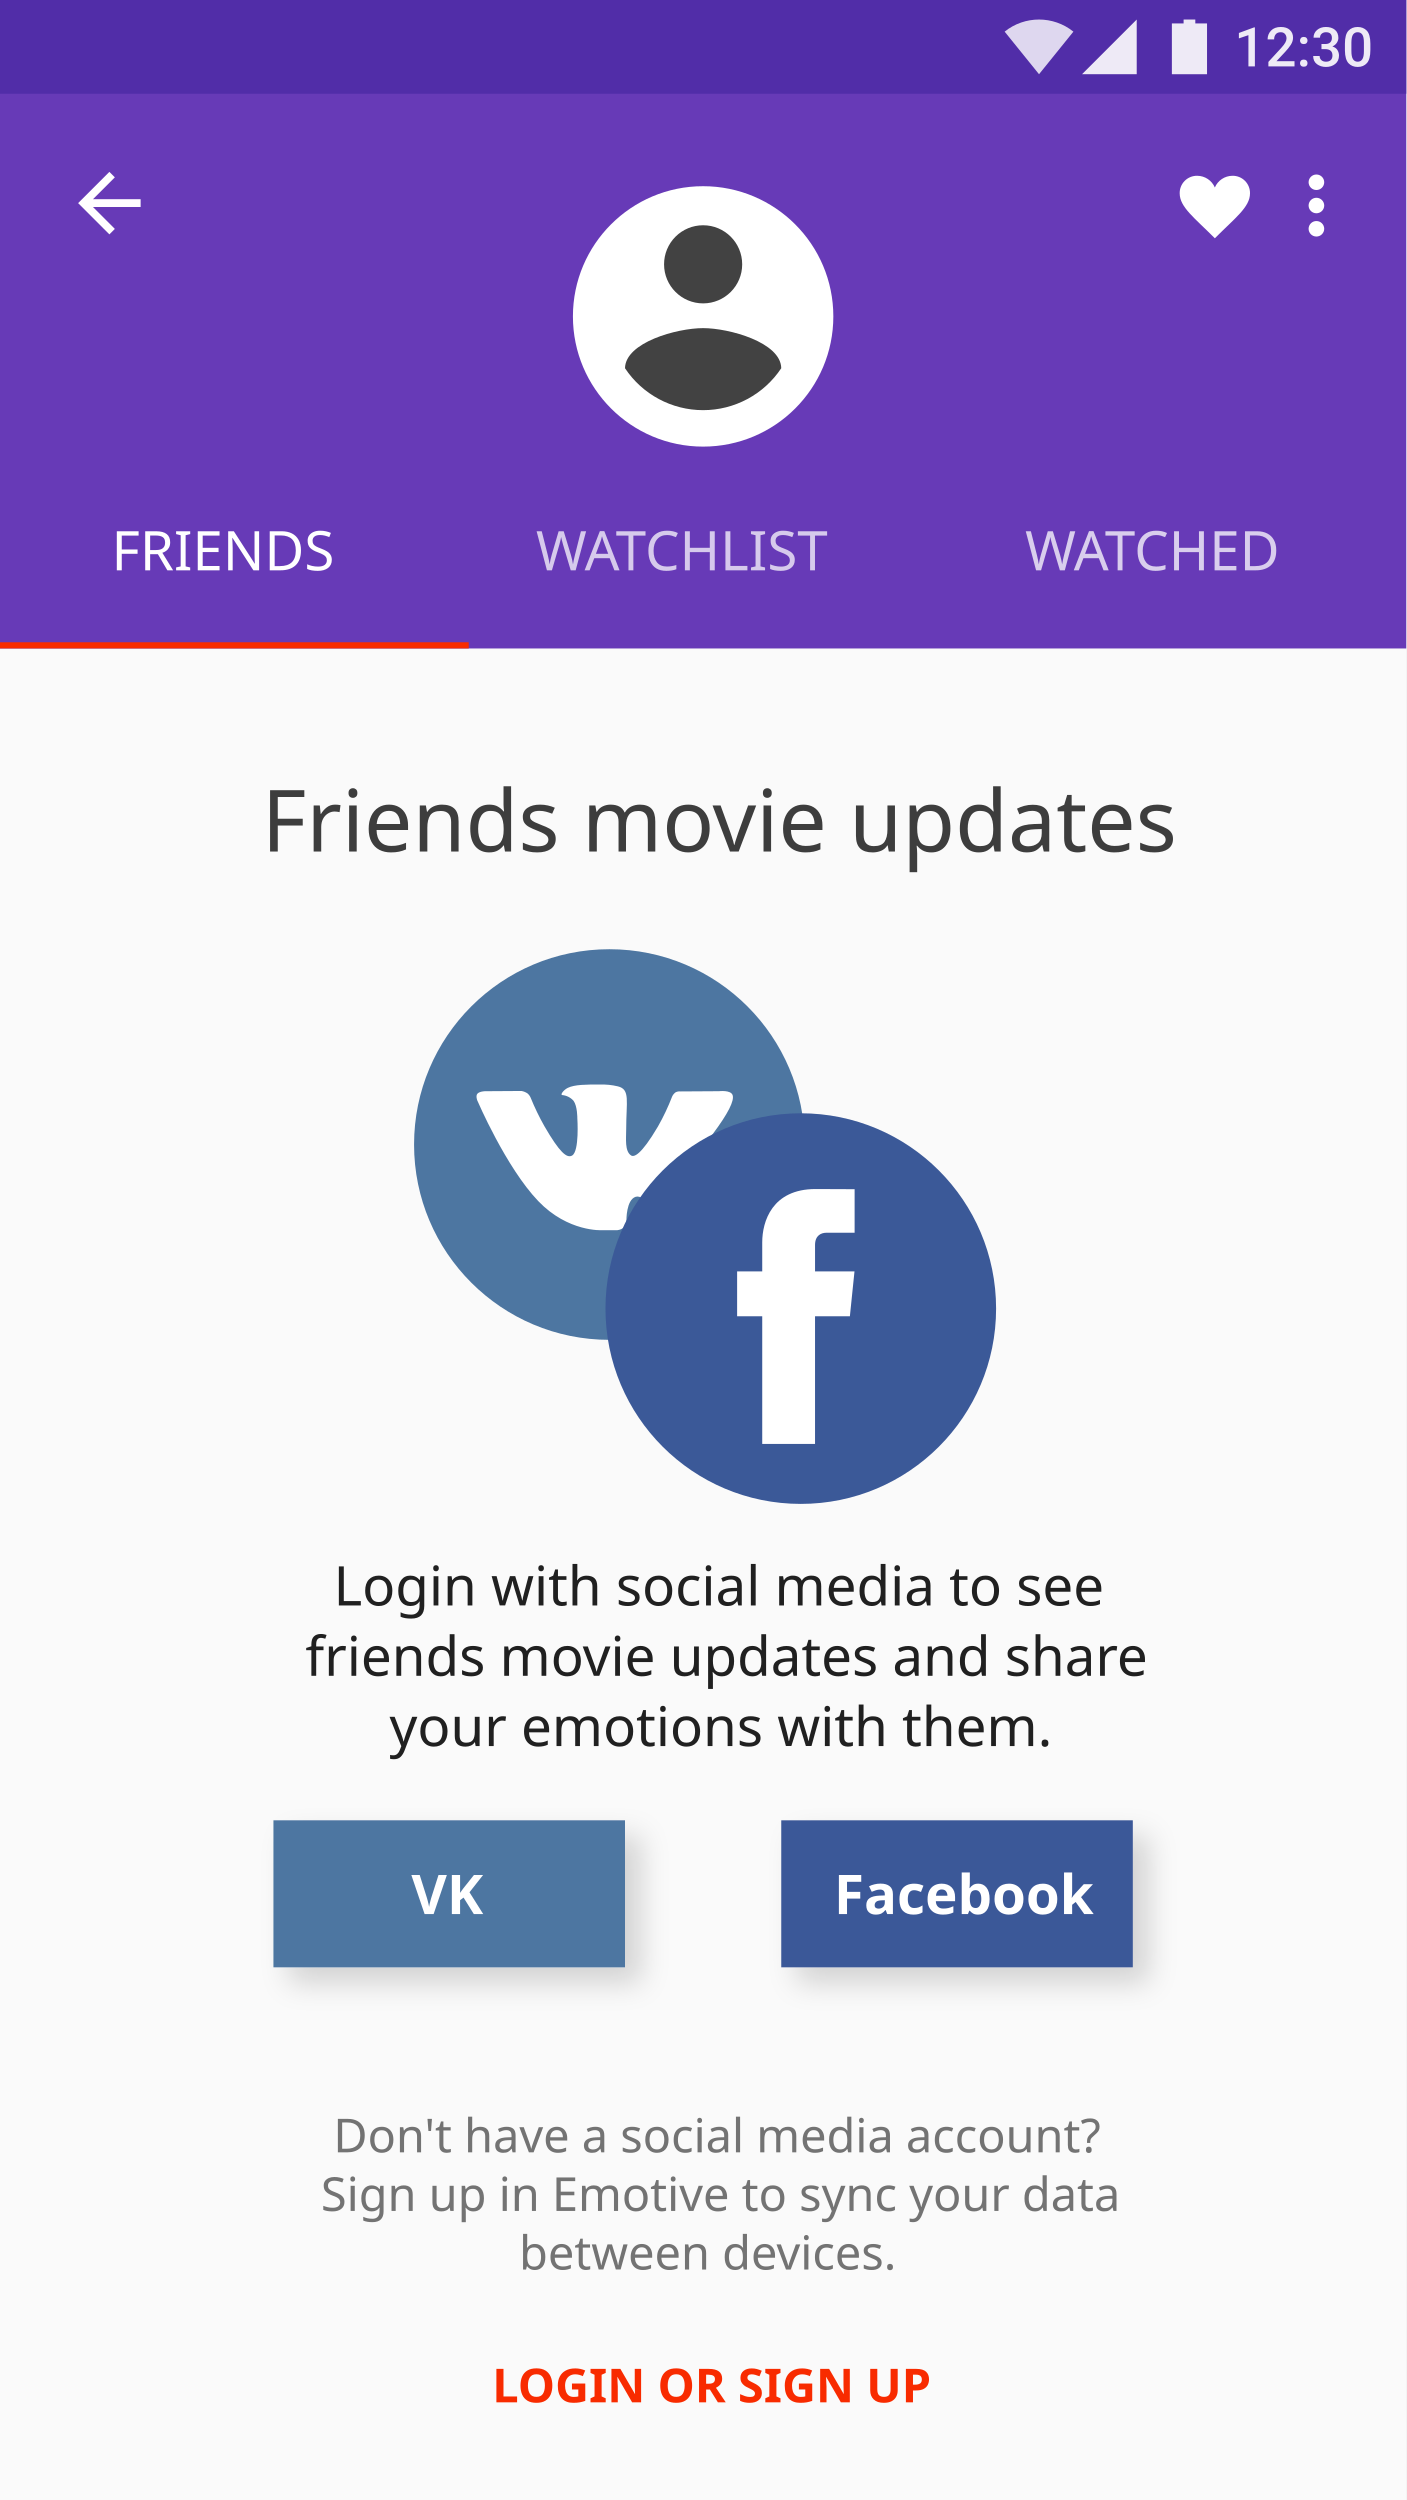
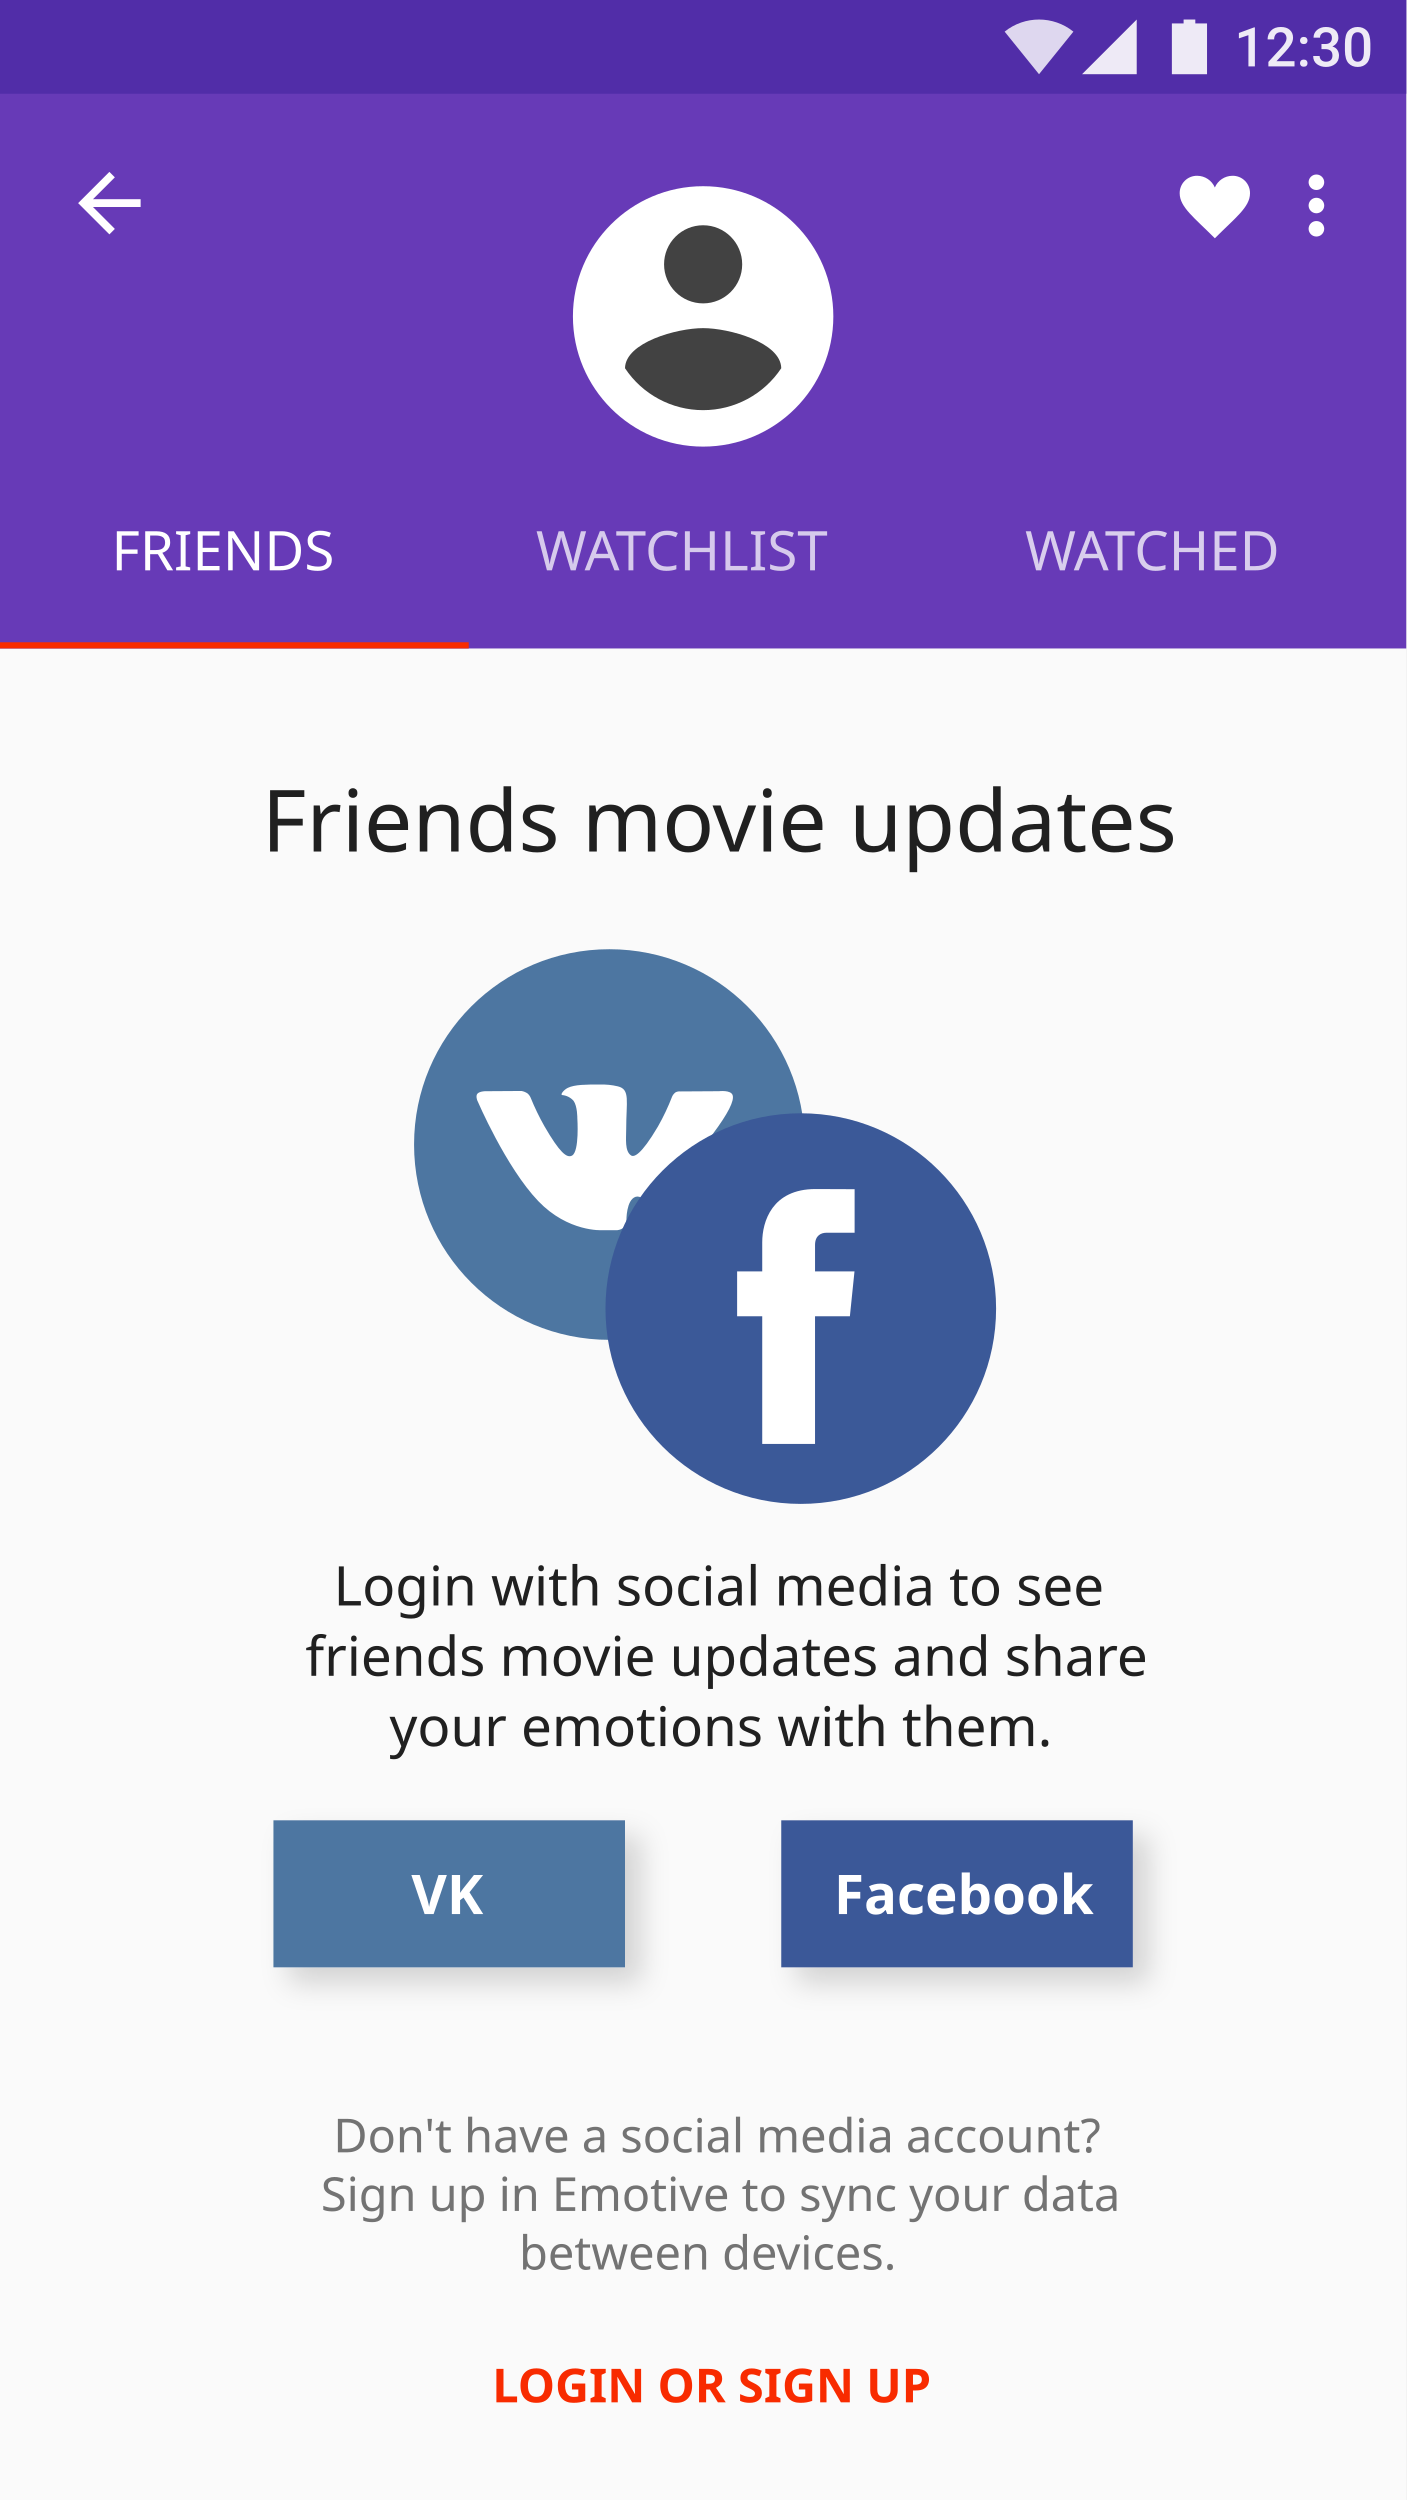
<svg xmlns="http://www.w3.org/2000/svg" viewBox="4340 0 360 640">
  <defs>
    <style>
      .cls-1, .cls-4 {
        fill: none;
      }

      .cls-2 {
        clip-path: url(#clip-Profile_not_logged_);
      }

      .cls-3 {
        fill: #673ab7;
      }

      .cls-3, .cls-4, .cls-5 {
        fill-rule: evenodd;
      }

      .cls-10, .cls-11, .cls-15, .cls-16, .cls-22, .cls-5, .cls-7, .cls-9 {
        fill: #fff;
      }

      .cls-6 {
        fill: #424242;
      }

      .cls-8 {
        clip-path: url(#clip-path);
      }

      .cls-10, .cls-11, .cls-15, .cls-19, .cls-22, .cls-9 {
        font-size: 14px;
      }

      .cls-10, .cls-11, .cls-18, .cls-9 {
        font-family: Circular-Medium, Circular;
      }

      .cls-10, .cls-11, .cls-15, .cls-18, .cls-9 {
        font-weight: 500;
      }

      .cls-10 {
        opacity: 0.731;
      }

      .cls-11 {
        opacity: 0.749;
      }

      .cls-12, .cls-23 {
        fill: #f82b00;
      }

      .cls-13 {
        fill: #512da8;
      }

      .cls-14, .cls-16 {
        opacity: 0.9;
      }

      .cls-15 {
        font-family: Roboto-Medium, Roboto;
      }

      .cls-17 {
        fill: rgba(0,0,0,0);
      }

      .cls-18, .cls-19 {
        fill: rgba(0,0,0,0.87);
      }

      .cls-18 {
        font-size: 22px;
-         opacity: 0.87;
      }

      .cls-19, .cls-24 {
        font-family: Circular-Book, Circular;
      }

      .cls-20 {
        fill: #4d76a1;
      }

      .cls-21 {
        fill: #3b5998;
      }

      .cls-22, .cls-23 {
        font-family: Circular-Bold, Circular;
        font-weight: 700;
      }

      .cls-23, .cls-24 {
        font-size: 12px;
      }

      .cls-24 {
        fill: rgba(0,0,0,0.54);
      }

      .cls-25 {
        fill: #fafafa;
      }

      .cls-26 {
        filter: url(#Rectangle_191-2);
      }

      .cls-27 {
        filter: url(#Rectangle_191);
      }
    </style>
    <clipPath id="clip-path">
      <rect class="cls-1" width="360" height="33" />
    </clipPath>
    <filter id="Rectangle_191" x="4403.5" y="459.5" width="111" height="58.636" filterUnits="userSpaceOnUse">
      <feOffset dx="4" dy="4" input="SourceAlpha" />
      <feGaussianBlur stdDeviation="3.5" result="blur" />
      <feFlood flood-opacity="0.161" />
      <feComposite operator="in" in2="blur" />
      <feComposite in="SourceGraphic" />
    </filter>
    <filter id="Rectangle_191-2" x="4533.5" y="459.5" width="111" height="58.636" filterUnits="userSpaceOnUse">
      <feOffset dx="4" dy="4" input="SourceAlpha" />
      <feGaussianBlur stdDeviation="3.5" result="blur-2" />
      <feFlood flood-opacity="0.161" />
      <feComposite operator="in" in2="blur-2" />
      <feComposite in="SourceGraphic" />
    </filter>
    <clipPath id="clip-Profile_not_logged_">
      <rect x="4340" width="360" height="640" />
    </clipPath>
  </defs>
  <g id="Profile_not_logged_" data-name="Profile (not logged)" class="cls-2">
    <rect class="cls-25" x="4340" width="360" height="640" />
    <g id="appbar_dark" transform="translate(4340)">
      <path id="path" class="cls-3" d="M360,0H0V166H360V0Z" />
      <g id="ic_more_vert_white" transform="translate(331 40.704)">
        <path id="path-2" data-name="path" class="cls-4" d="M12-.178H0V-24H12Z" transform="translate(0 24)" />
        <path id="path-3" data-name="path" class="cls-5" d="M5-16.03a2,2,0,0,0,2-1.985A2,2,0,0,0,5-20a2,2,0,0,0-2,1.985A2,2,0,0,0,5-16.03Zm0,1.985a2,2,0,0,0-2,1.985,2,2,0,0,0,2,1.985,2,2,0,0,0,2-1.985,2,2,0,0,0-2-1.985ZM5-8.089A2,2,0,0,0,3-6.1,2,2,0,0,0,5-4.119,2,2,0,0,0,7-6.1,2,2,0,0,0,5-8.089Z" transform="translate(1 23.97)" />
      </g>
      <g id="ic_arrow_back" transform="translate(-105 -38)">
        <rect id="rectangle" class="cls-1" width="24" height="24" transform="translate(121 78)" />
        <path id="path-4" data-name="path" class="cls-5" d="M20,11H7.8l5.6-5.6L12,4,4,12l8,8,1.4-1.4L7.8,13H20V11Z" transform="translate(121 78)" />
      </g>
      <g id="Account" transform="translate(-158 4)">
        <circle id="Ellipse_20" data-name="Ellipse 20" class="cls-6" cx="32" cy="32" r="32" transform="translate(306 45)" />
        <g id="ic_account_circle_white_48px" transform="translate(298 37)">
          <path id="Path_126" data-name="Path 126" class="cls-7" d="M35.333,2A33.333,33.333,0,1,0,68.667,35.333,33.345,33.345,0,0,0,35.333,2Zm0,10a10,10,0,1,1-10,10A9.987,9.987,0,0,1,35.333,12Zm0,47.333a24,24,0,0,1-20-10.733c.1-6.633,13.333-10.267,20-10.267,6.633,0,19.9,3.633,20,10.267A24,24,0,0,1,35.333,59.333Z" transform="translate(4.667 4.667)" />
          <path id="Path_127" data-name="Path 127" class="cls-1" d="M0,0H80V80H0Z" />
        </g>
      </g>
      <g id="items" class="cls-8" transform="translate(0 133)">
        <g id="group" transform="translate(-43 -780.953)">
          <text id="tab_item" class="cls-9" transform="translate(100.5 793.953)">
            <tspan x="-28.952" y="0">FRIENDS</tspan>
          </text>
        </g>
        <g id="group-2" data-name="group" transform="translate(77 -780.953)">
          <text id="tab_item-2" data-name="tab_item" class="cls-10" transform="translate(100.5 793.953)">
            <tspan x="-40.299" y="0">WATCHLIST</tspan>
          </text>
        </g>
        <g id="group-3" data-name="group" transform="translate(197 -780.953)">
          <text id="tab_item-3" data-name="tab_item" class="cls-11" transform="translate(100.5 793.953)">
            <tspan x="-35.077" y="0">WATCHED</tspan>
          </text>
        </g>
      </g>
      <rect id="tab_selection_on" class="cls-12" width="120" height="1.581" transform="translate(0 164.419)" />
    </g>
    <g id="sysbar_dark" transform="translate(4340 -28)">
      <rect id="rectangle-2" data-name="rectangle" class="cls-13" width="360" height="24" transform="translate(0 28)" />
      <g id="sysbar_icons" transform="translate(0 28)">
        <rect id="sysbar" class="cls-1" width="118" height="24" transform="translate(242)" />
        <g id="Group_284" data-name="Group 284" class="cls-14" transform="translate(256.732 4)">
          <rect id="Rectangle_156" data-name="Rectangle 156" class="cls-1" width="40" height="16" transform="translate(54.8 1)" />
          <text id="_12:30" data-name="12:30" class="cls-15" transform="translate(59.268 13)">
            <tspan x="0" y="0">12:30</tspan>
          </text>
        </g>
        <g id="sysbar_wifi" data-name="sysbar wifi" transform="translate(257.19 4)">
          <g id="Group_285" data-name="Group 285" class="cls-14">
            <path id="Path_78" data-name="Path 78" class="cls-16" d="M8.8,15,17.6,4.1A14.04,14.04,0,0,0,0,4.1L8.8,15Z" />
          </g>
          <rect id="Rectangle_157" data-name="Rectangle 157" class="cls-17" width="16" height="16" transform="translate(0.8)" />
        </g>
        <g id="sysbar_status" data-name="sysbar status" transform="translate(257.2 4)">
          <path id="Path_79" data-name="Path 79" class="cls-16" d="M19.8,15h14V1Z" />
          <rect id="Rectangle_158" data-name="Rectangle 158" class="cls-1" width="16" height="16" transform="translate(18.8)" />
        </g>
        <g id="sysbar_battery" data-name="sysbar battery" transform="translate(257.2 4)">
          <rect id="Rectangle_159" data-name="Rectangle 159" class="cls-1" width="16" height="16" transform="translate(38.8)" />
          <path id="Path_80" data-name="Path 80" class="cls-16" d="M48.8,2V1h-3V2h-3V15h9V2Z" />
        </g>
      </g>
    </g>
    <text id="Friends_movie_updates" data-name="Friends movie updates" class="cls-18" transform="translate(4407 218)">
      <tspan x="0" y="0">Friends movie updates</tspan>
    </text>
    <text id="Login_with_social_media_to_see_friends_movie_updates_and_share_your_emotions_with_them." data-name="Login with social media to see friends movie updates and share your emotions with them." class="cls-19" transform="translate(4412 397)">
      <tspan x="13.388" y="14">Login with social media to see </tspan>
      <tspan x="6.178" y="32">friends movie updates and share </tspan>
      <tspan x="27.703" y="50">your emotions with them.</tspan>
    </text>
    <g id="vk" transform="translate(4446 243)">
      <g id="Group_287" data-name="Group 287" transform="translate(0 0)">
        <circle id="XMLID_11_" class="cls-20" cx="50" cy="50" r="50" />
      </g>
      <path id="Path_114" data-name="Path 114" class="cls-5" d="M50.061,76.153h3.924a3.31,3.31,0,0,0,1.791-.783,2.872,2.872,0,0,0,.539-1.724s-.077-5.266,2.367-6.041c2.409-.764,5.5,5.089,8.782,7.34a6.215,6.215,0,0,0,4.364,1.33l8.768-.122s4.587-.283,2.412-3.889c-.178-.3-1.267-2.668-6.519-7.543-5.5-5.1-4.761-4.277,1.861-13.1C82.383,46.242,84,42.96,83.492,41.555c-.48-1.339-3.447-.985-3.447-.985l-9.872.062a2.241,2.241,0,0,0-1.275.225,2.766,2.766,0,0,0-.872,1.06,57.158,57.158,0,0,1-3.646,7.7c-4.4,7.465-6.154,7.859-6.872,7.4-1.671-1.08-1.254-4.34-1.254-6.655,0-7.234,1.1-10.25-2.136-11.031a16.857,16.857,0,0,0-4.607-.458c-3.522-.037-6.5.011-8.192.838-1.123.55-1.989,1.775-1.462,1.846a4.43,4.43,0,0,1,2.914,1.465c1.012,1.376.976,4.467.976,4.467S44.329,56,42.39,57.054c-1.331.726-3.156-.756-7.075-7.528a62.954,62.954,0,0,1-3.524-7.3,2.934,2.934,0,0,0-.814-1.1,4.091,4.091,0,0,0-1.517-.612l-9.381.061s-1.408.039-1.925.652c-.46.545-.037,1.671-.037,1.671s7.344,17.182,15.66,25.841c7.625,7.939,16.284,7.417,16.284,7.417Z" transform="translate(-1.95 -4.224)" />
    </g>
    <g id="fb" transform="translate(4495 285)">
      <circle id="Ellipse_16" data-name="Ellipse 16" class="cls-21" cx="50" cy="50" r="50" transform="translate(0 0)" />
      <path id="Path_113" data-name="Path 113" class="cls-7" d="M66.68,54.323H57.758V87.009H44.241V54.323H37.812V42.836h6.429V35.4c0-5.316,2.525-13.64,13.638-13.64l10.013.042v11.15H60.627c-1.192,0-2.867.6-2.867,3.131v6.76h10.1Z" transform="translate(-4.11 -2.366)" />
    </g>
    <g id="VK_Button" data-name="VK Button" transform="translate(4409 466)">
      <g class="cls-27" transform="matrix(1, 0, 0, 1, -4409, -466)">
        <rect id="Rectangle_191-3" data-name="Rectangle 191" class="cls-20" width="90" height="37.636" transform="translate(4410 466)" />
      </g>
      <text id="VK-2" data-name="VK" class="cls-22" transform="translate(46 24)">
        <tspan x="-9.695" y="0">VK</tspan>
      </text>
    </g>
    <g id="FB_Button" data-name="FB Button" transform="translate(4557 466)">
      <g class="cls-26" transform="matrix(1, 0, 0, 1, -4557, -466)">
        <rect id="Rectangle_191-4" data-name="Rectangle 191" class="cls-21" width="90" height="37.636" transform="translate(4540 466)" />
      </g>
      <text id="Facebook" class="cls-22" transform="translate(28 24)">
        <tspan x="-31.507" y="0">Facebook</tspan>
      </text>
    </g>
    <g id="View_all" data-name="View all" transform="translate(3915 312)">
      <text id="NEXT" class="cls-23" transform="translate(551 303)">
        <tspan x="0" y="0">LOGIN OR SIGN UP</tspan>
      </text>
      <g id="ui_raised_btn_light" transform="translate(281 30)">
        <path id="button" class="cls-1" d="M1.872,0H86.128A1.939,1.939,0,0,1,88,2V34a1.939,1.939,0,0,1-1.872,2H1.872A1.939,1.939,0,0,1,0,34V2A1.939,1.939,0,0,1,1.872,0Z" transform="translate(270 250)" />
      </g>
    </g>
    <text id="Don_t_have_a_social_media_account_Sign_up_in_Emotive_to_sync_your_data_between_devices._" data-name="Don't have a social media account? Sign up in Emotive to sync your data between devices. " class="cls-24" transform="translate(4413 539)">
      <tspan x="12.338" y="12">Don't have a social media account?</tspan>
      <tspan x="9.152" y="27">Sign up in Emotive to sync your data </tspan>
      <tspan x="59.888" y="42">between devices. </tspan>
    </text>
    <g id="Favourite" transform="translate(4004.5 -250)">
      <rect id="rectangle-3" data-name="rectangle" class="cls-1" width="24" height="24" transform="translate(634.5 290)" />
      <path id="path-5" data-name="path" class="cls-5" d="M12,8A4.932,4.932,0,0,0,7.5,5,4.413,4.413,0,0,0,3,9.5c0,3.529,3.793,6.258,9,11.5,5.207-5.242,9-7.971,9-11.5A4.413,4.413,0,0,0,16.5,5,4.93,4.93,0,0,0,12,8Z" transform="translate(634.5 290)" />
    </g>
  </g>
</svg>
